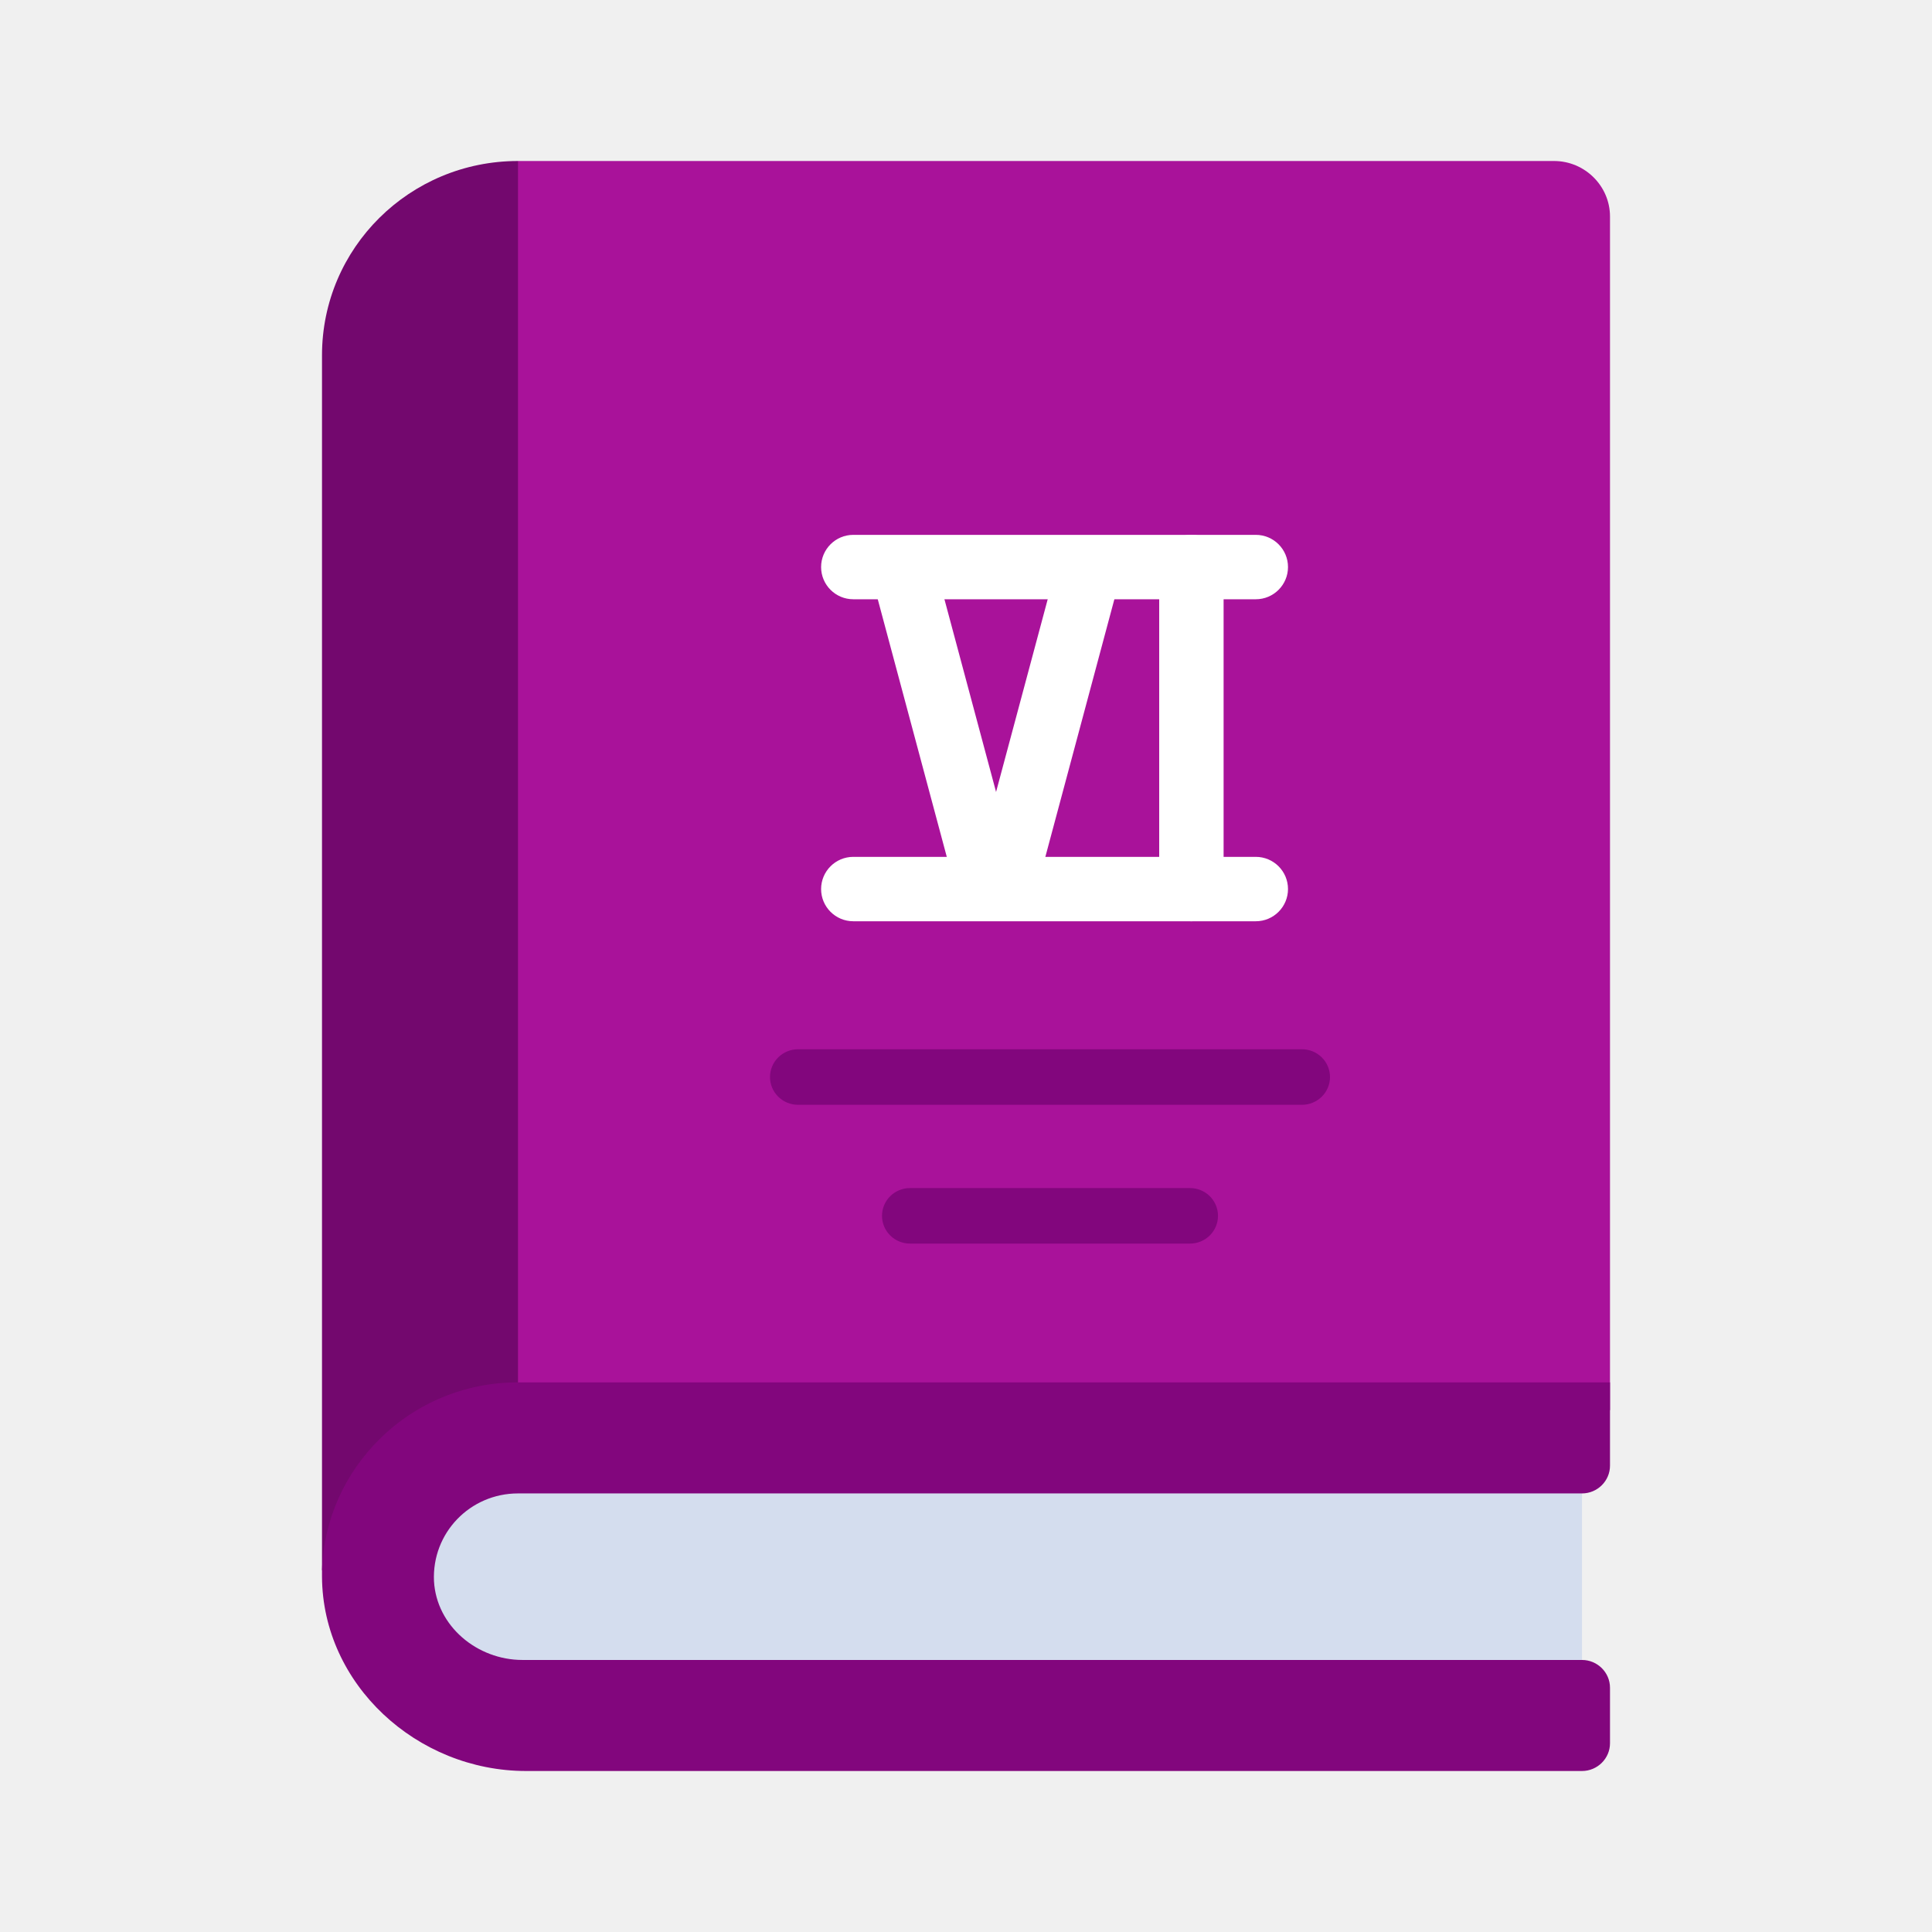
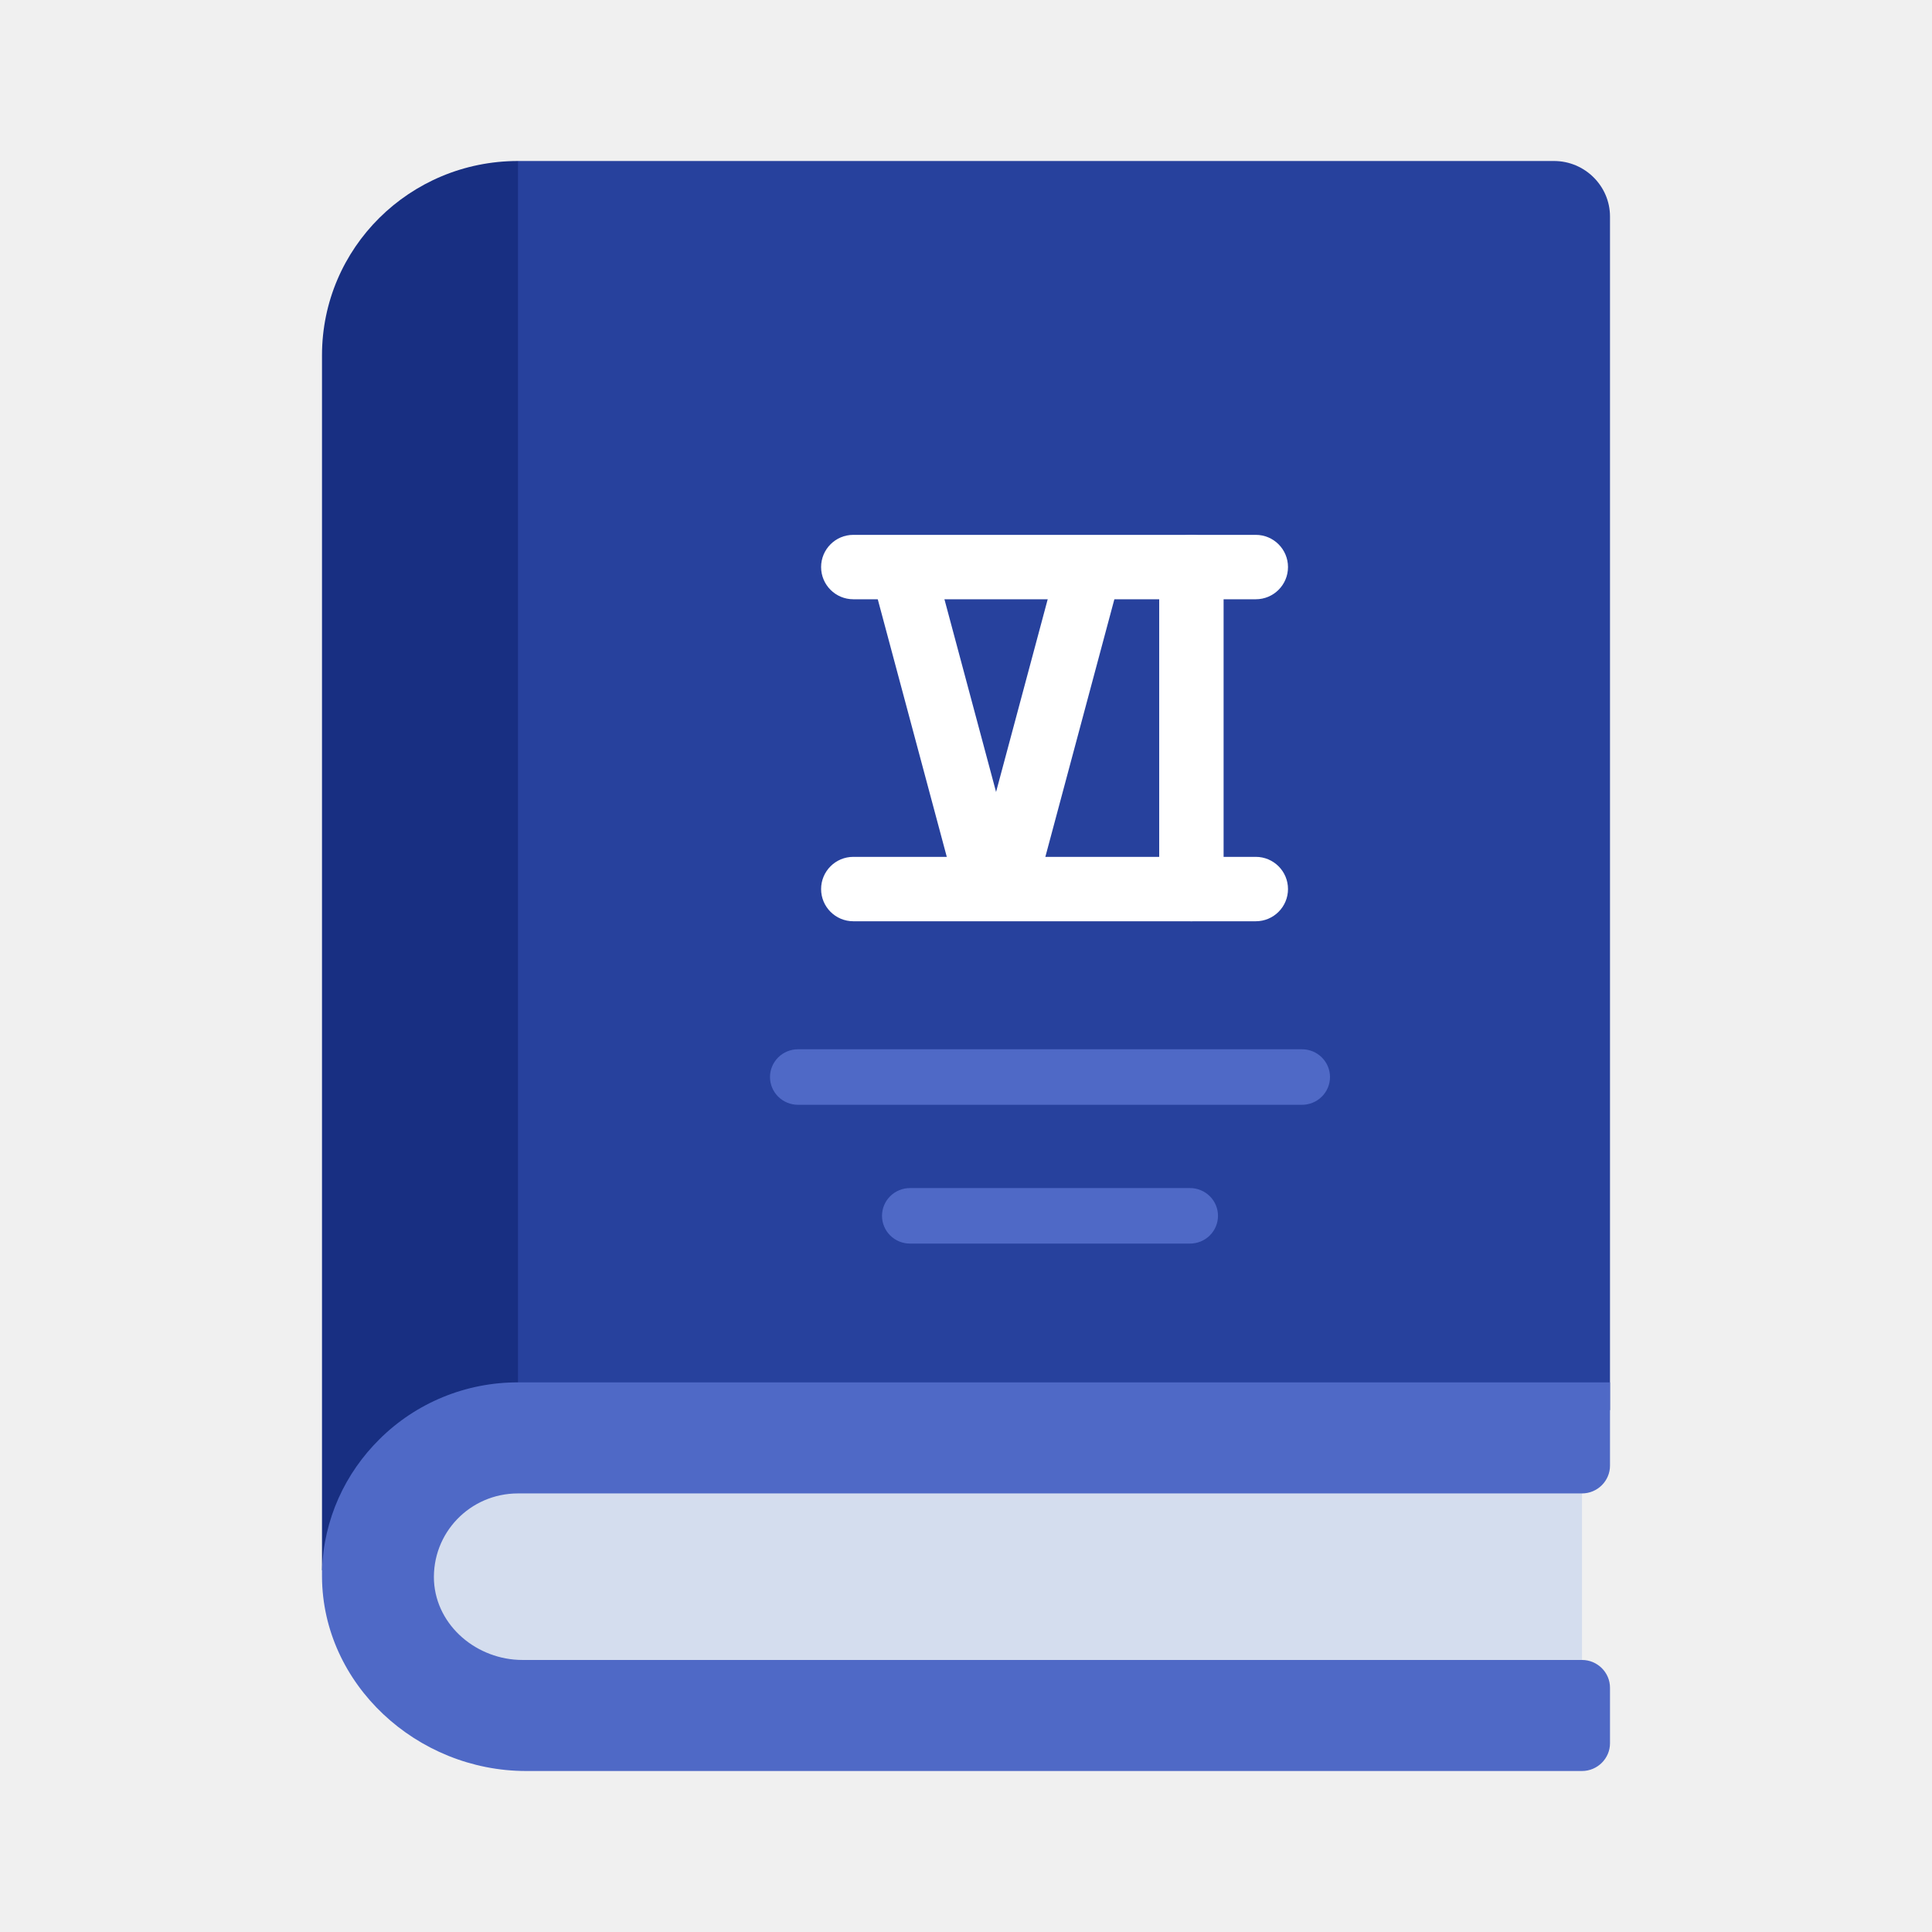
<svg xmlns="http://www.w3.org/2000/svg" width="120" height="120" viewBox="0 0 120 120" fill="none">
  <rect x="60" y="31.211" width="3.509" height="27.085" rx="1.754" fill="white" />
  <path d="M30.435 91.034H98.261V104.828H30.435C26.595 104.828 23.478 101.738 23.478 97.931C23.478 94.124 26.595 91.034 30.435 91.034Z" fill="#D4DDEE" />
-   <path d="M20 97.534V22.069C20 15.397 25.444 10 32.174 10L33.913 11.724V84.138L32.174 87.586L20 97.534Z" fill="#73086E" />
-   <path d="M100 13.448V87.586H32.174V10H96.522C98.435 10 100 11.552 100 13.448Z" fill="#A9129A" />
-   <path d="M26.956 98.207C27.113 101 29.635 103.103 32.452 103.103H98.261C99.217 103.103 100 103.879 100 104.828V108.276C100 109.224 99.217 110 98.261 110H32.678C25.896 110 20.035 104.621 20 97.931V97.534C20.104 94.345 21.444 91.5 23.565 89.397C24.693 88.273 26.035 87.382 27.513 86.775C28.99 86.168 30.575 85.858 32.174 85.862H100V91.034C100 91.983 99.217 92.759 98.261 92.759H32.174C29.2 92.759 26.817 95.207 26.956 98.207Z" fill="#82067D" />
-   <path d="M80.87 68.621H49.565C49.104 68.621 48.662 68.439 48.336 68.116C48.009 67.792 47.826 67.354 47.826 66.897C47.826 66.439 48.009 66.001 48.336 65.677C48.662 65.354 49.104 65.172 49.565 65.172H80.87C81.331 65.172 81.773 65.354 82.099 65.677C82.426 66.001 82.609 66.439 82.609 66.897C82.609 67.354 82.426 67.792 82.099 68.116C81.773 68.439 81.331 68.621 80.87 68.621ZM73.913 77.241H56.522C56.061 77.241 55.618 77.06 55.292 76.736C54.966 76.413 54.783 75.975 54.783 75.517C54.783 75.06 54.966 74.621 55.292 74.298C55.618 73.975 56.061 73.793 56.522 73.793H73.913C74.374 73.793 74.817 73.975 75.143 74.298C75.469 74.621 75.652 75.06 75.652 75.517C75.652 75.975 75.469 76.413 75.143 76.736C74.817 77.06 74.374 77.241 73.913 77.241Z" fill="#82067D" />
+   <path d="M20 97.534V22.069C20 15.397 25.444 10 32.174 10L33.913 11.724V84.138L32.174 87.586L20 97.534Z" fill="#182F82" />
+   <path d="M100 13.448V87.586H32.174V10H96.522C98.435 10 100 11.552 100 13.448Z" fill="#27419D" />
+   <path d="M26.956 98.207C27.113 101 29.635 103.103 32.452 103.103H98.261C99.217 103.103 100 103.879 100 104.828V108.276C100 109.224 99.217 110 98.261 110H32.678C25.896 110 20.035 104.621 20 97.931V97.534C20.104 94.345 21.444 91.5 23.565 89.397C24.693 88.273 26.035 87.382 27.513 86.775C28.99 86.168 30.575 85.858 32.174 85.862H100V91.034C100 91.983 99.217 92.759 98.261 92.759H32.174C29.2 92.759 26.817 95.207 26.956 98.207Z" fill="#4F69C6" />
+   <path d="M80.87 68.621H49.565C49.104 68.621 48.662 68.439 48.336 68.116C48.009 67.792 47.826 67.354 47.826 66.897C47.826 66.439 48.009 66.001 48.336 65.677C48.662 65.354 49.104 65.172 49.565 65.172H80.87C81.331 65.172 81.773 65.354 82.099 65.677C82.426 66.001 82.609 66.439 82.609 66.897C82.609 67.354 82.426 67.792 82.099 68.116C81.773 68.439 81.331 68.621 80.87 68.621ZM73.913 77.241H56.522C56.061 77.241 55.618 77.06 55.292 76.736C54.966 76.413 54.783 75.975 54.783 75.517C54.783 75.06 54.966 74.621 55.292 74.298C55.618 73.975 56.061 73.793 56.522 73.793H73.913C74.374 73.793 74.817 73.975 75.143 74.298C75.469 74.621 75.652 75.06 75.652 75.517C75.652 75.975 75.469 76.413 75.143 76.736C74.817 77.06 74.374 77.241 73.913 77.241Z" fill="#4F69C6" />
  <rect width="4" height="24" rx="2" transform="matrix(-1 0 0 1 76 33.2211)" fill="white" />
  <rect width="4" height="29" rx="2" transform="matrix(4.37114e-08 1 1 -4.37114e-08 51 33.2211)" fill="white" />
  <rect width="4" height="29" rx="2" transform="matrix(4.37114e-08 1 1 -4.37114e-08 51 53.2211)" fill="white" />
-   <path d="M69.482 36.226C69.768 35.159 69.135 34.062 68.068 33.776V33.776C67.001 33.491 65.904 34.124 65.619 35.191L60.442 54.509C60.156 55.576 60.79 56.673 61.856 56.959V56.959C62.923 57.245 64.02 56.611 64.306 55.544L69.482 36.226Z" fill="white" />
+   <path d="M69.482 36.226C69.768 35.159 69.135 34.062 68.068 33.776C67.001 33.491 65.904 34.124 65.619 35.191L60.442 54.509C60.156 55.576 60.79 56.673 61.856 56.959C62.923 57.245 64.02 56.611 64.306 55.544L69.482 36.226Z" fill="white" />
  <rect width="4" height="24" rx="2" transform="matrix(-0.965926 0.258819 0.258819 0.965926 57.5295 33)" fill="white" />
</svg>
